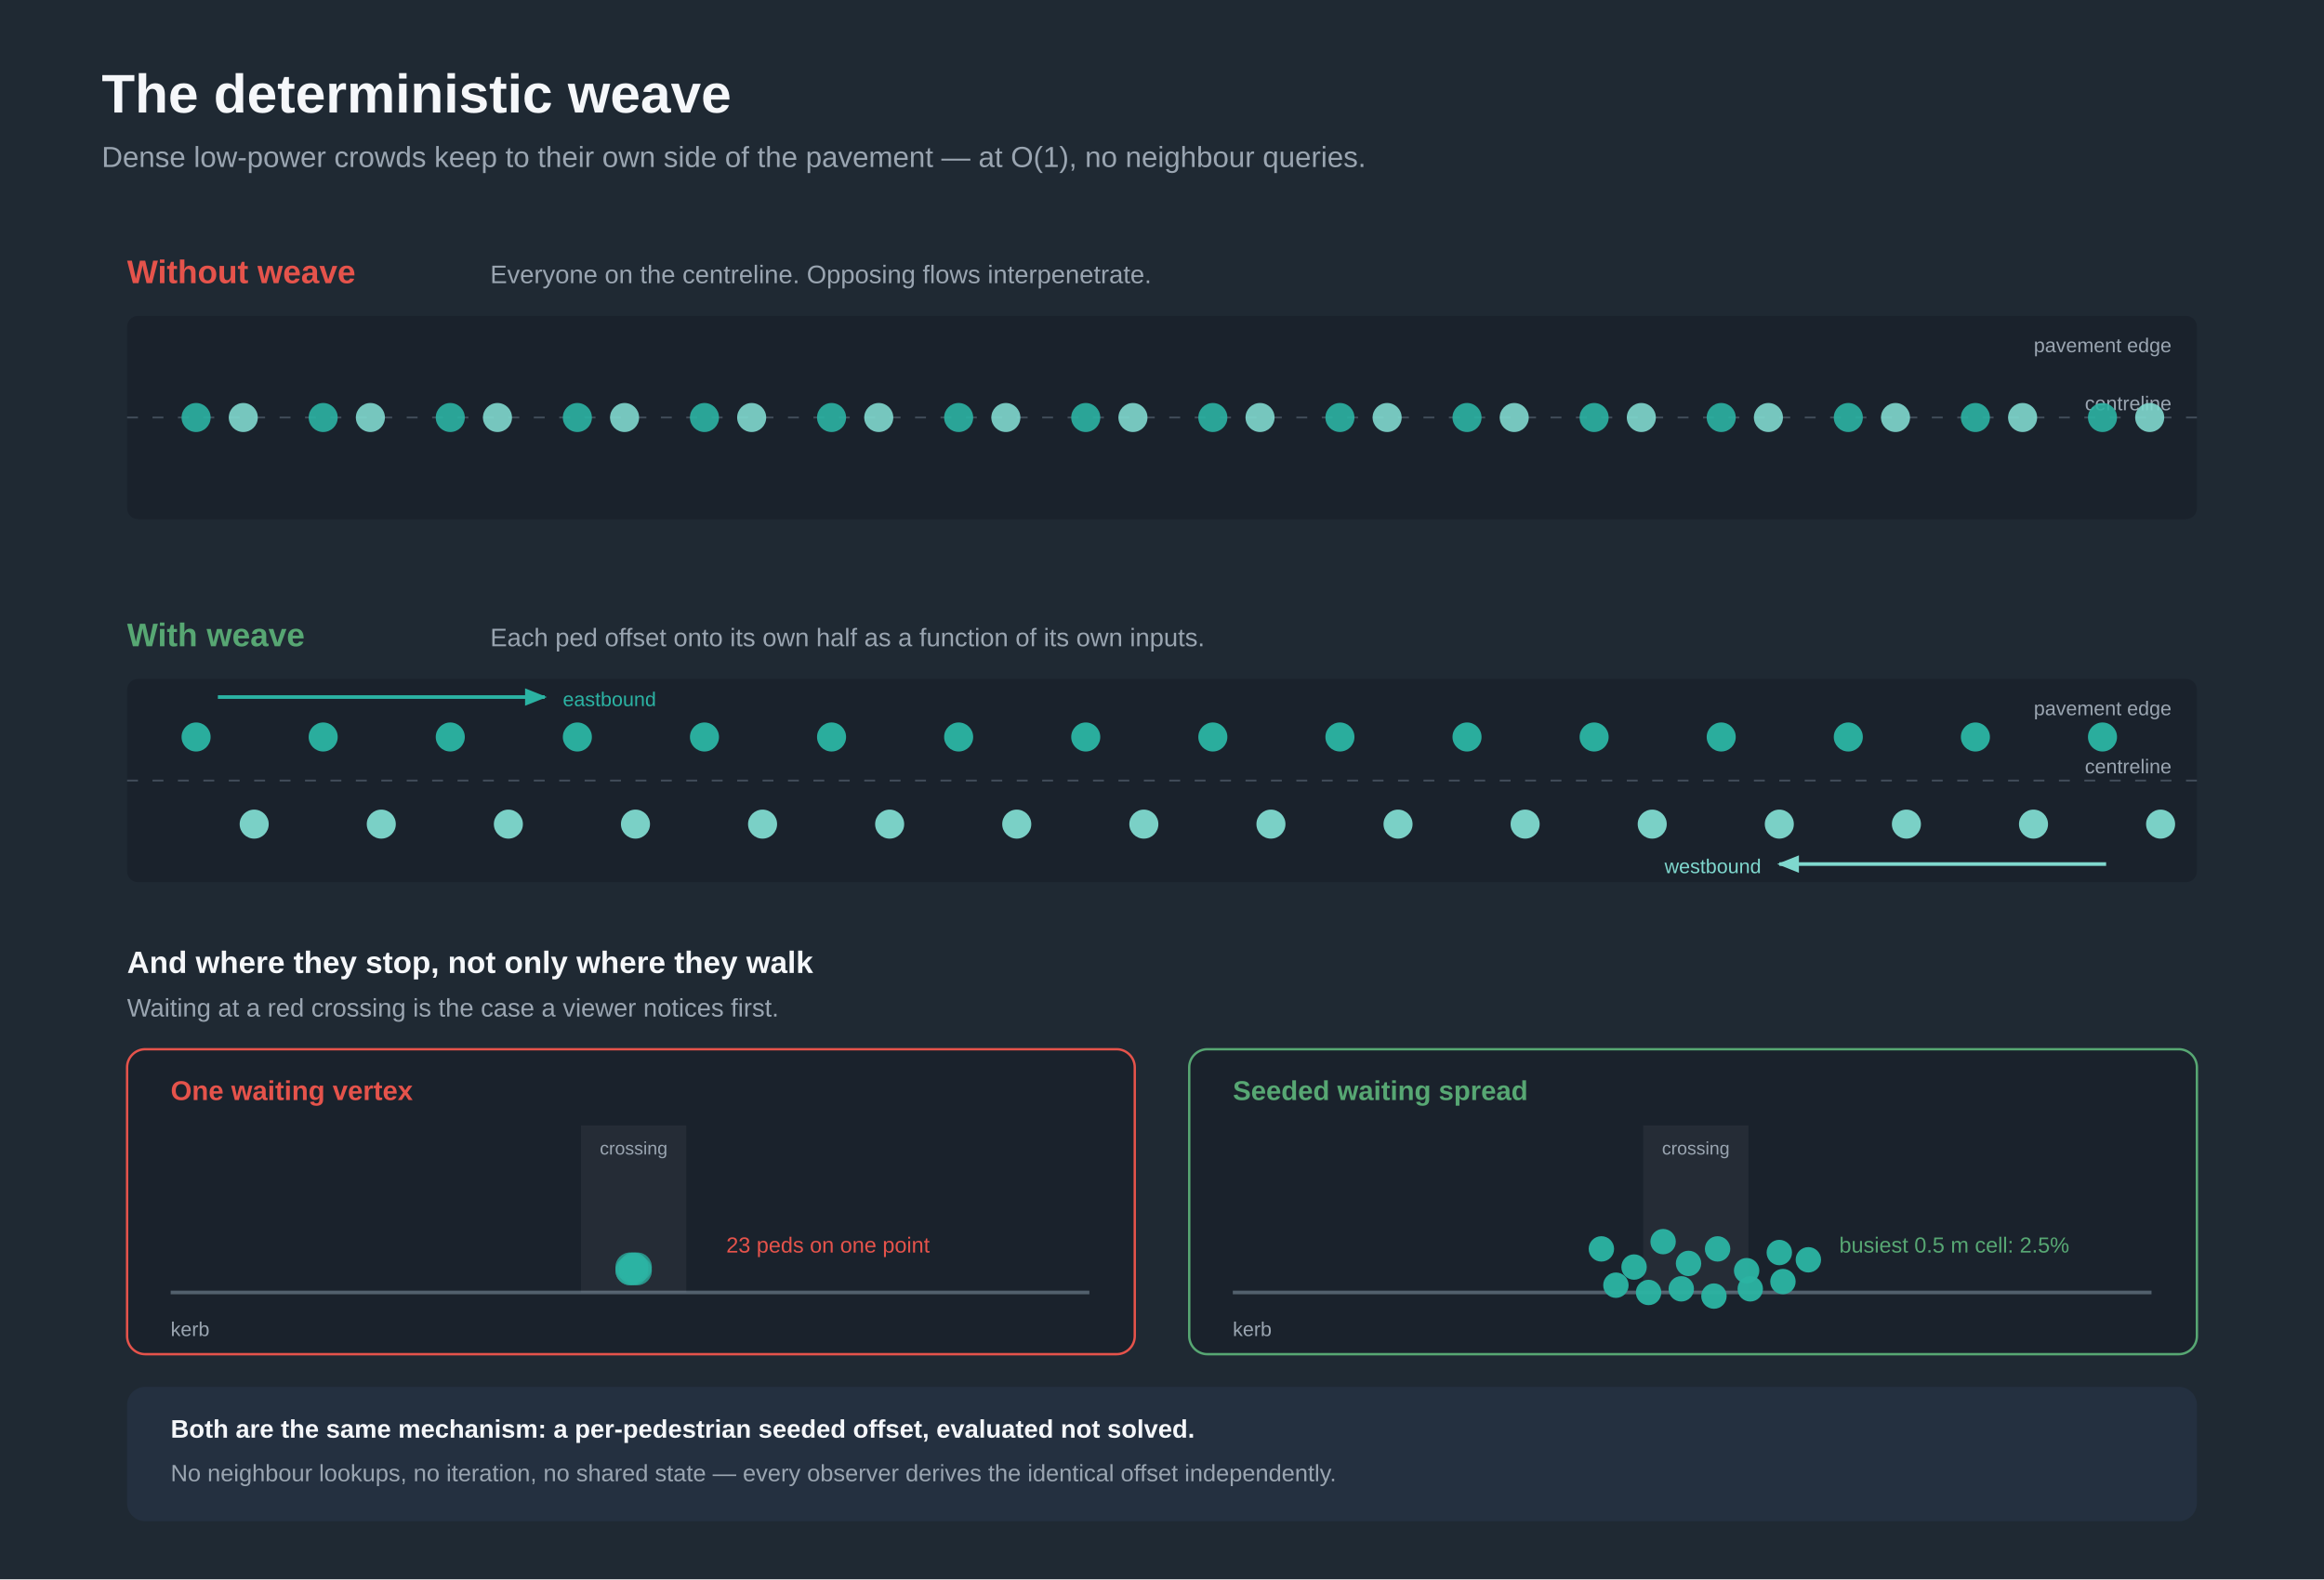
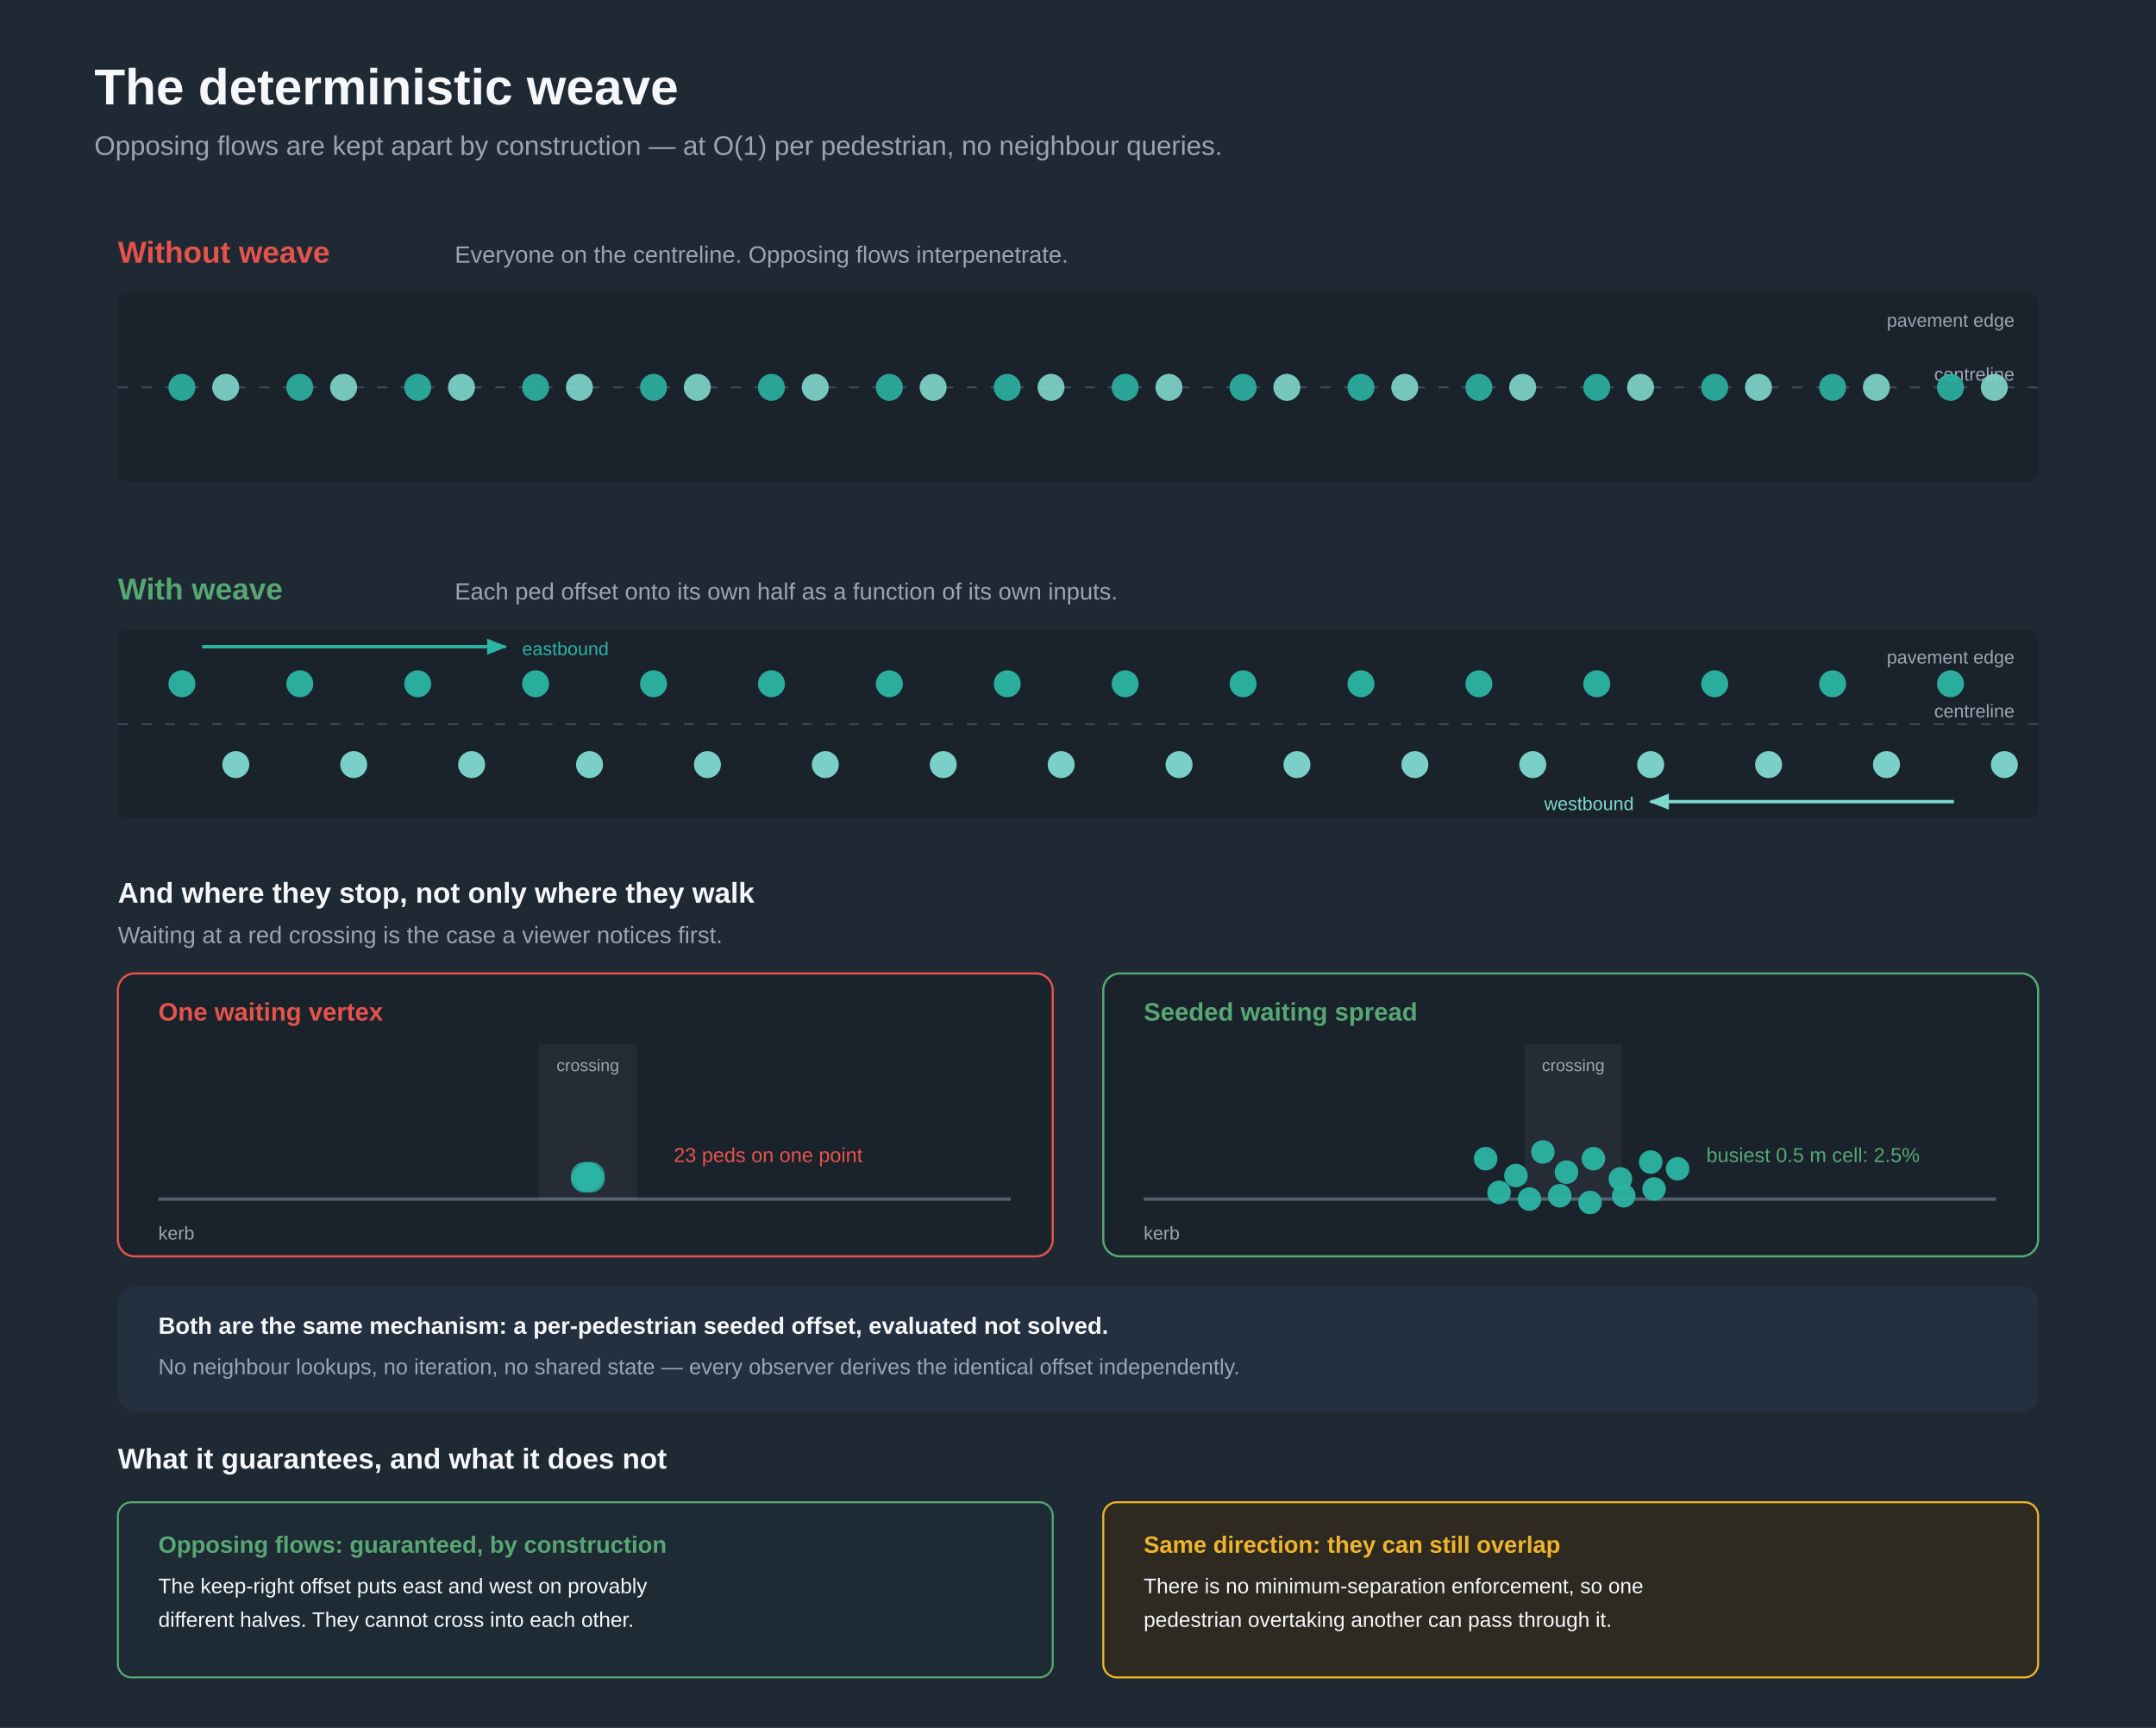
- <svg xmlns="http://www.w3.org/2000/svg" width="1280" height="870" viewBox="0 0 1280 870" font-family="Calibri, Arial, sans-serif">
-   <rect width="1280" height="870" fill="#1F2933" />
+ <svg xmlns="http://www.w3.org/2000/svg" width="1280" height="1026" viewBox="0 0 1280 1026" font-family="Calibri, Arial, sans-serif">
+   <rect width="1280" height="1026" fill="#1F2933" />
  <defs>
    <marker id="ah-1F2933" viewBox="0 0 10 10" refX="9" refY="5" markerWidth="6" markerHeight="6" orient="auto-start-reverse">
      <path d="M 0 1 L 10 5 L 0 9 z" fill="#1F2933" />
    </marker>
    <marker id="ah-52606D" viewBox="0 0 10 10" refX="9" refY="5" markerWidth="6" markerHeight="6" orient="auto-start-reverse">
      <path d="M 0 1 L 10 5 L 0 9 z" fill="#52606D" />
    </marker>
    <marker id="ah-9AA5B1" viewBox="0 0 10 10" refX="9" refY="5" markerWidth="6" markerHeight="6" orient="auto-start-reverse">
      <path d="M 0 1 L 10 5 L 0 9 z" fill="#9AA5B1" />
    </marker>
    <marker id="ah-F5F7FA" viewBox="0 0 10 10" refX="9" refY="5" markerWidth="6" markerHeight="6" orient="auto-start-reverse">
      <path d="M 0 1 L 10 5 L 0 9 z" fill="#F5F7FA" />
    </marker>
    <marker id="ah-2A3440" viewBox="0 0 10 10" refX="9" refY="5" markerWidth="6" markerHeight="6" orient="auto-start-reverse">
      <path d="M 0 1 L 10 5 L 0 9 z" fill="#2A3440" />
    </marker>
    <marker id="ah-F0B429" viewBox="0 0 10 10" refX="9" refY="5" markerWidth="6" markerHeight="6" orient="auto-start-reverse">
      <path d="M 0 1 L 10 5 L 0 9 z" fill="#F0B429" />
    </marker>
    <marker id="ah-2BB3A3" viewBox="0 0 10 10" refX="9" refY="5" markerWidth="6" markerHeight="6" orient="auto-start-reverse">
      <path d="M 0 1 L 10 5 L 0 9 z" fill="#2BB3A3" />
    </marker>
    <marker id="ah-E5534B" viewBox="0 0 10 10" refX="9" refY="5" markerWidth="6" markerHeight="6" orient="auto-start-reverse">
      <path d="M 0 1 L 10 5 L 0 9 z" fill="#E5534B" />
    </marker>
    <marker id="ah-57A773" viewBox="0 0 10 10" refX="9" refY="5" markerWidth="6" markerHeight="6" orient="auto-start-reverse">
      <path d="M 0 1 L 10 5 L 0 9 z" fill="#57A773" />
    </marker>
    <marker id="ah-6FE3D2" viewBox="0 0 10 10" refX="9" refY="5" markerWidth="6" markerHeight="6" orient="auto-start-reverse">
      <path d="M 0 1 L 10 5 L 0 9 z" fill="#6FE3D2" />
    </marker>
    <marker id="ah-C7A4FF" viewBox="0 0 10 10" refX="9" refY="5" markerWidth="6" markerHeight="6" orient="auto-start-reverse">
      <path d="M 0 1 L 10 5 L 0 9 z" fill="#C7A4FF" />
    </marker>
    <marker id="ah-7FD8CE" viewBox="0 0 10 10" refX="9" refY="5" markerWidth="6" markerHeight="6" orient="auto-start-reverse">
      <path d="M 0 1 L 10 5 L 0 9 z" fill="#7FD8CE" />
    </marker>
  </defs>
  <text x="56" y="62" font-size="30" fill="#F5F7FA" text-anchor="start" font-weight="bold" font-family="Calibri, Arial, sans-serif">The deterministic weave</text>
-   <text x="56" y="92" font-size="16" fill="#9AA5B1" text-anchor="start" font-weight="normal" font-family="Calibri, Arial, sans-serif">Dense low-power crowds keep to their own side of the pavement — at O(1), no neighbour queries.</text>
+   <text x="56" y="92" font-size="16" fill="#9AA5B1" text-anchor="start" font-weight="normal" font-family="Calibri, Arial, sans-serif">Opposing flows are kept apart by construction — at O(1) per pedestrian, no neighbour queries.</text>
  <text x="70" y="156" font-size="18" fill="#E5534B" text-anchor="start" font-weight="bold" font-family="Calibri, Arial, sans-serif">Without weave</text>
  <text x="270" y="156" font-size="14" fill="#9AA5B1" text-anchor="start" font-weight="normal" font-family="Calibri, Arial, sans-serif">Everyone on the centreline. Opposing flows interpenetrate.</text>
  <rect x="70" y="174" width="1140" height="112" rx="6" fill="#1a222c" />
  <line x1="70" y1="230" x2="1210" y2="230" stroke="#52606D" stroke-width="1" stroke-dasharray="6 8" opacity="0.7" />
  <text x="1196" y="194" font-size="11" fill="#9AA5B1" text-anchor="end" font-weight="normal" font-family="Calibri, Arial, sans-serif">pavement edge</text>
  <text x="1196" y="226" font-size="11" fill="#9AA5B1" text-anchor="end" font-weight="normal" font-family="Calibri, Arial, sans-serif">centreline</text>
  <circle cx="108" cy="230" r="8" fill="#2BB3A3" opacity="0.9" />
  <circle cx="134" cy="230" r="8" fill="#7FD8CE" opacity="0.9" />
  <circle cx="178" cy="230" r="8" fill="#2BB3A3" opacity="0.9" />
  <circle cx="204" cy="230" r="8" fill="#7FD8CE" opacity="0.9" />
  <circle cx="248" cy="230" r="8" fill="#2BB3A3" opacity="0.9" />
  <circle cx="274" cy="230" r="8" fill="#7FD8CE" opacity="0.9" />
  <circle cx="318" cy="230" r="8" fill="#2BB3A3" opacity="0.9" />
  <circle cx="344" cy="230" r="8" fill="#7FD8CE" opacity="0.9" />
  <circle cx="388" cy="230" r="8" fill="#2BB3A3" opacity="0.9" />
  <circle cx="414" cy="230" r="8" fill="#7FD8CE" opacity="0.9" />
  <circle cx="458" cy="230" r="8" fill="#2BB3A3" opacity="0.9" />
  <circle cx="484" cy="230" r="8" fill="#7FD8CE" opacity="0.9" />
  <circle cx="528" cy="230" r="8" fill="#2BB3A3" opacity="0.9" />
  <circle cx="554" cy="230" r="8" fill="#7FD8CE" opacity="0.9" />
  <circle cx="598" cy="230" r="8" fill="#2BB3A3" opacity="0.9" />
  <circle cx="624" cy="230" r="8" fill="#7FD8CE" opacity="0.9" />
  <circle cx="668" cy="230" r="8" fill="#2BB3A3" opacity="0.9" />
  <circle cx="694" cy="230" r="8" fill="#7FD8CE" opacity="0.9" />
  <circle cx="738" cy="230" r="8" fill="#2BB3A3" opacity="0.9" />
  <circle cx="764" cy="230" r="8" fill="#7FD8CE" opacity="0.9" />
  <circle cx="808" cy="230" r="8" fill="#2BB3A3" opacity="0.9" />
  <circle cx="834" cy="230" r="8" fill="#7FD8CE" opacity="0.9" />
  <circle cx="878" cy="230" r="8" fill="#2BB3A3" opacity="0.9" />
  <circle cx="904" cy="230" r="8" fill="#7FD8CE" opacity="0.9" />
  <circle cx="948" cy="230" r="8" fill="#2BB3A3" opacity="0.9" />
  <circle cx="974" cy="230" r="8" fill="#7FD8CE" opacity="0.9" />
  <circle cx="1018" cy="230" r="8" fill="#2BB3A3" opacity="0.9" />
  <circle cx="1044" cy="230" r="8" fill="#7FD8CE" opacity="0.9" />
  <circle cx="1088" cy="230" r="8" fill="#2BB3A3" opacity="0.9" />
  <circle cx="1114" cy="230" r="8" fill="#7FD8CE" opacity="0.9" />
  <circle cx="1158" cy="230" r="8" fill="#2BB3A3" opacity="0.9" />
  <circle cx="1184" cy="230" r="8" fill="#7FD8CE" opacity="0.9" />
  <text x="70" y="356" font-size="18" fill="#57A773" text-anchor="start" font-weight="bold" font-family="Calibri, Arial, sans-serif">With weave</text>
  <text x="270" y="356" font-size="14" fill="#9AA5B1" text-anchor="start" font-weight="normal" font-family="Calibri, Arial, sans-serif">Each ped offset onto its own half as a function of its own inputs.</text>
  <rect x="70" y="374" width="1140" height="112" rx="6" fill="#1a222c" />
  <line x1="70" y1="430" x2="1210" y2="430" stroke="#52606D" stroke-width="1" stroke-dasharray="6 8" opacity="0.7" />
  <text x="1196" y="394" font-size="11" fill="#9AA5B1" text-anchor="end" font-weight="normal" font-family="Calibri, Arial, sans-serif">pavement edge</text>
  <text x="1196" y="426" font-size="11" fill="#9AA5B1" text-anchor="end" font-weight="normal" font-family="Calibri, Arial, sans-serif">centreline</text>
  <circle cx="108" cy="406" r="8" fill="#2BB3A3" opacity="0.95" />
  <circle cx="140" cy="454" r="8" fill="#7FD8CE" opacity="0.95" />
  <circle cx="178" cy="406" r="8" fill="#2BB3A3" opacity="0.95" />
  <circle cx="210" cy="454" r="8" fill="#7FD8CE" opacity="0.95" />
  <circle cx="248" cy="406" r="8" fill="#2BB3A3" opacity="0.95" />
  <circle cx="280" cy="454" r="8" fill="#7FD8CE" opacity="0.95" />
  <circle cx="318" cy="406" r="8" fill="#2BB3A3" opacity="0.95" />
  <circle cx="350" cy="454" r="8" fill="#7FD8CE" opacity="0.95" />
  <circle cx="388" cy="406" r="8" fill="#2BB3A3" opacity="0.95" />
  <circle cx="420" cy="454" r="8" fill="#7FD8CE" opacity="0.95" />
  <circle cx="458" cy="406" r="8" fill="#2BB3A3" opacity="0.95" />
  <circle cx="490" cy="454" r="8" fill="#7FD8CE" opacity="0.95" />
  <circle cx="528" cy="406" r="8" fill="#2BB3A3" opacity="0.95" />
  <circle cx="560" cy="454" r="8" fill="#7FD8CE" opacity="0.95" />
  <circle cx="598" cy="406" r="8" fill="#2BB3A3" opacity="0.95" />
  <circle cx="630" cy="454" r="8" fill="#7FD8CE" opacity="0.95" />
  <circle cx="668" cy="406" r="8" fill="#2BB3A3" opacity="0.95" />
  <circle cx="700" cy="454" r="8" fill="#7FD8CE" opacity="0.95" />
  <circle cx="738" cy="406" r="8" fill="#2BB3A3" opacity="0.95" />
  <circle cx="770" cy="454" r="8" fill="#7FD8CE" opacity="0.95" />
  <circle cx="808" cy="406" r="8" fill="#2BB3A3" opacity="0.95" />
  <circle cx="840" cy="454" r="8" fill="#7FD8CE" opacity="0.95" />
  <circle cx="878" cy="406" r="8" fill="#2BB3A3" opacity="0.95" />
  <circle cx="910" cy="454" r="8" fill="#7FD8CE" opacity="0.95" />
  <circle cx="948" cy="406" r="8" fill="#2BB3A3" opacity="0.95" />
  <circle cx="980" cy="454" r="8" fill="#7FD8CE" opacity="0.95" />
  <circle cx="1018" cy="406" r="8" fill="#2BB3A3" opacity="0.95" />
  <circle cx="1050" cy="454" r="8" fill="#7FD8CE" opacity="0.95" />
  <circle cx="1088" cy="406" r="8" fill="#2BB3A3" opacity="0.95" />
  <circle cx="1120" cy="454" r="8" fill="#7FD8CE" opacity="0.95" />
  <circle cx="1158" cy="406" r="8" fill="#2BB3A3" opacity="0.95" />
  <circle cx="1190" cy="454" r="8" fill="#7FD8CE" opacity="0.95" />
  <line x1="120" y1="384" x2="300" y2="384" stroke="#2BB3A3" stroke-width="2" marker-end="url(#ah-2BB3A3)" />
  <text x="310" y="389" font-size="11" fill="#2BB3A3" text-anchor="start" font-weight="normal" font-family="Calibri, Arial, sans-serif">eastbound</text>
  <line x1="1160" y1="476" x2="980" y2="476" stroke="#7FD8CE" stroke-width="2" marker-end="url(#ah-7FD8CE)" />
  <text x="970" y="481" font-size="11" fill="#7FD8CE" text-anchor="end" font-weight="normal" font-family="Calibri, Arial, sans-serif">westbound</text>
  <text x="70" y="536" font-size="17" fill="#F5F7FA" text-anchor="start" font-weight="bold" font-family="Calibri, Arial, sans-serif">And where they stop, not only where they walk</text>
  <text x="70" y="560" font-size="14" fill="#9AA5B1" text-anchor="start" font-weight="normal" font-family="Calibri, Arial, sans-serif">Waiting at a red crossing is the case a viewer notices first.</text>
  <rect x="70" y="578" width="555" height="168" rx="10" fill="#1a222c" stroke="#E5534B" stroke-width="1.3" opacity="1.0" />
  <text x="94" y="606" font-size="15" fill="#E5534B" text-anchor="start" font-weight="bold" font-family="Calibri, Arial, sans-serif">One waiting vertex</text>
  <line x1="94" y1="712" x2="600" y2="712" stroke="#52606D" stroke-width="2" />
  <text x="94" y="736" font-size="11" fill="#9AA5B1" text-anchor="start" font-weight="normal" font-family="Calibri, Arial, sans-serif">kerb</text>
  <rect x="320" y="620" width="58" height="92" fill="#F5F7FA" opacity="0.05" />
  <text x="349" y="636" font-size="10" fill="#9AA5B1" text-anchor="middle" font-weight="normal" font-family="Calibri, Arial, sans-serif">crossing</text>
  <circle cx="347" cy="700" r="8" fill="#2BB3A3" opacity="0.5" />
  <circle cx="349" cy="698" r="8" fill="#2BB3A3" opacity="0.5" />
  <circle cx="351" cy="700" r="8" fill="#2BB3A3" opacity="0.5" />
  <circle cx="347" cy="698" r="8" fill="#2BB3A3" opacity="0.5" />
  <circle cx="349" cy="700" r="8" fill="#2BB3A3" opacity="0.5" />
  <circle cx="351" cy="698" r="8" fill="#2BB3A3" opacity="0.5" />
  <circle cx="347" cy="700" r="8" fill="#2BB3A3" opacity="0.5" />
  <circle cx="349" cy="698" r="8" fill="#2BB3A3" opacity="0.5" />
  <circle cx="351" cy="700" r="8" fill="#2BB3A3" opacity="0.5" />
  <circle cx="347" cy="698" r="8" fill="#2BB3A3" opacity="0.5" />
  <circle cx="349" cy="700" r="8" fill="#2BB3A3" opacity="0.5" />
  <circle cx="351" cy="698" r="8" fill="#2BB3A3" opacity="0.5" />
  <circle cx="347" cy="700" r="8" fill="#2BB3A3" opacity="0.5" />
  <circle cx="349" cy="698" r="8" fill="#2BB3A3" opacity="0.5" />
  <text x="400" y="690" font-size="12" fill="#E5534B" text-anchor="start" font-weight="normal" font-family="Calibri, Arial, sans-serif">23 peds on one point</text>
  <rect x="655" y="578" width="555" height="168" rx="10" fill="#1a222c" stroke="#57A773" stroke-width="1.3" opacity="1.0" />
  <text x="679" y="606" font-size="15" fill="#57A773" text-anchor="start" font-weight="bold" font-family="Calibri, Arial, sans-serif">Seeded waiting spread</text>
  <line x1="679" y1="712" x2="1185" y2="712" stroke="#52606D" stroke-width="2" />
  <text x="679" y="736" font-size="11" fill="#9AA5B1" text-anchor="start" font-weight="normal" font-family="Calibri, Arial, sans-serif">kerb</text>
  <rect x="905" y="620" width="58" height="92" fill="#F5F7FA" opacity="0.05" />
  <text x="934" y="636" font-size="10" fill="#9AA5B1" text-anchor="middle" font-weight="normal" font-family="Calibri, Arial, sans-serif">crossing</text>
  <circle cx="882" cy="688" r="7" fill="#2BB3A3" opacity="0.95" />
  <circle cx="900" cy="698" r="7" fill="#2BB3A3" opacity="0.95" />
  <circle cx="916" cy="684" r="7" fill="#2BB3A3" opacity="0.95" />
  <circle cx="930" cy="696" r="7" fill="#2BB3A3" opacity="0.95" />
  <circle cx="946" cy="688" r="7" fill="#2BB3A3" opacity="0.95" />
  <circle cx="962" cy="700" r="7" fill="#2BB3A3" opacity="0.95" />
  <circle cx="980" cy="690" r="7" fill="#2BB3A3" opacity="0.95" />
  <circle cx="890" cy="708" r="7" fill="#2BB3A3" opacity="0.95" />
  <circle cx="908" cy="712" r="7" fill="#2BB3A3" opacity="0.95" />
  <circle cx="926" cy="710" r="7" fill="#2BB3A3" opacity="0.95" />
  <circle cx="944" cy="714" r="7" fill="#2BB3A3" opacity="0.95" />
  <circle cx="964" cy="710" r="7" fill="#2BB3A3" opacity="0.95" />
  <circle cx="982" cy="706" r="7" fill="#2BB3A3" opacity="0.95" />
  <circle cx="996" cy="694" r="7" fill="#2BB3A3" opacity="0.95" />
  <text x="1013" y="690" font-size="12" fill="#57A773" text-anchor="start" font-weight="normal" font-family="Calibri, Arial, sans-serif">busiest 0.5 m cell: 2.5%</text>
  <rect x="70" y="764" width="1140" height="74" rx="10" fill="#243040" stroke="none" stroke-width="1.5" opacity="1.0" />
  <text x="94" y="792" font-size="14" fill="#F5F7FA" text-anchor="start" font-weight="bold" font-family="Calibri, Arial, sans-serif">Both are the same mechanism: a per-pedestrian seeded offset, evaluated not solved.</text>
  <text x="94" y="816" font-size="13" fill="#9AA5B1" text-anchor="start" font-weight="normal" font-family="Calibri, Arial, sans-serif">No neighbour lookups, no iteration, no shared state — every observer derives the identical offset independently.</text>
+   <text x="70" y="872" font-size="17" fill="#F5F7FA" text-anchor="start" font-weight="bold" font-family="Calibri, Arial, sans-serif">What it guarantees, and what it does not</text>
+   <rect x="70" y="892" width="555" height="104" rx="8" fill="#1e2a34" stroke="#57A773" stroke-width="1.2" opacity="1.0" />
+   <text x="94" y="922" font-size="14" fill="#57A773" text-anchor="start" font-weight="bold" font-family="Calibri, Arial, sans-serif">Opposing flows: guaranteed, by construction</text>
+   <text x="94" y="946" font-size="12.5" fill="#F5F7FA" text-anchor="start" font-weight="normal" font-family="Calibri, Arial, sans-serif">The keep-right offset puts east and west on provably</text>
+   <text x="94" y="966" font-size="12.5" fill="#F5F7FA" text-anchor="start" font-weight="normal" font-family="Calibri, Arial, sans-serif">different halves. They cannot cross into each other.</text>
+   <rect x="655" y="892" width="555" height="104" rx="8" fill="#2e2a22" stroke="#F0B429" stroke-width="1.2" opacity="1.0" />
+   <text x="679" y="922" font-size="14" fill="#F0B429" text-anchor="start" font-weight="bold" font-family="Calibri, Arial, sans-serif">Same direction: they can still overlap</text>
+   <text x="679" y="946" font-size="12.5" fill="#F5F7FA" text-anchor="start" font-weight="normal" font-family="Calibri, Arial, sans-serif">There is no minimum-separation enforcement, so one</text>
+   <text x="679" y="966" font-size="12.5" fill="#F5F7FA" text-anchor="start" font-weight="normal" font-family="Calibri, Arial, sans-serif">pedestrian overtaking another can pass through it.</text>
</svg>
